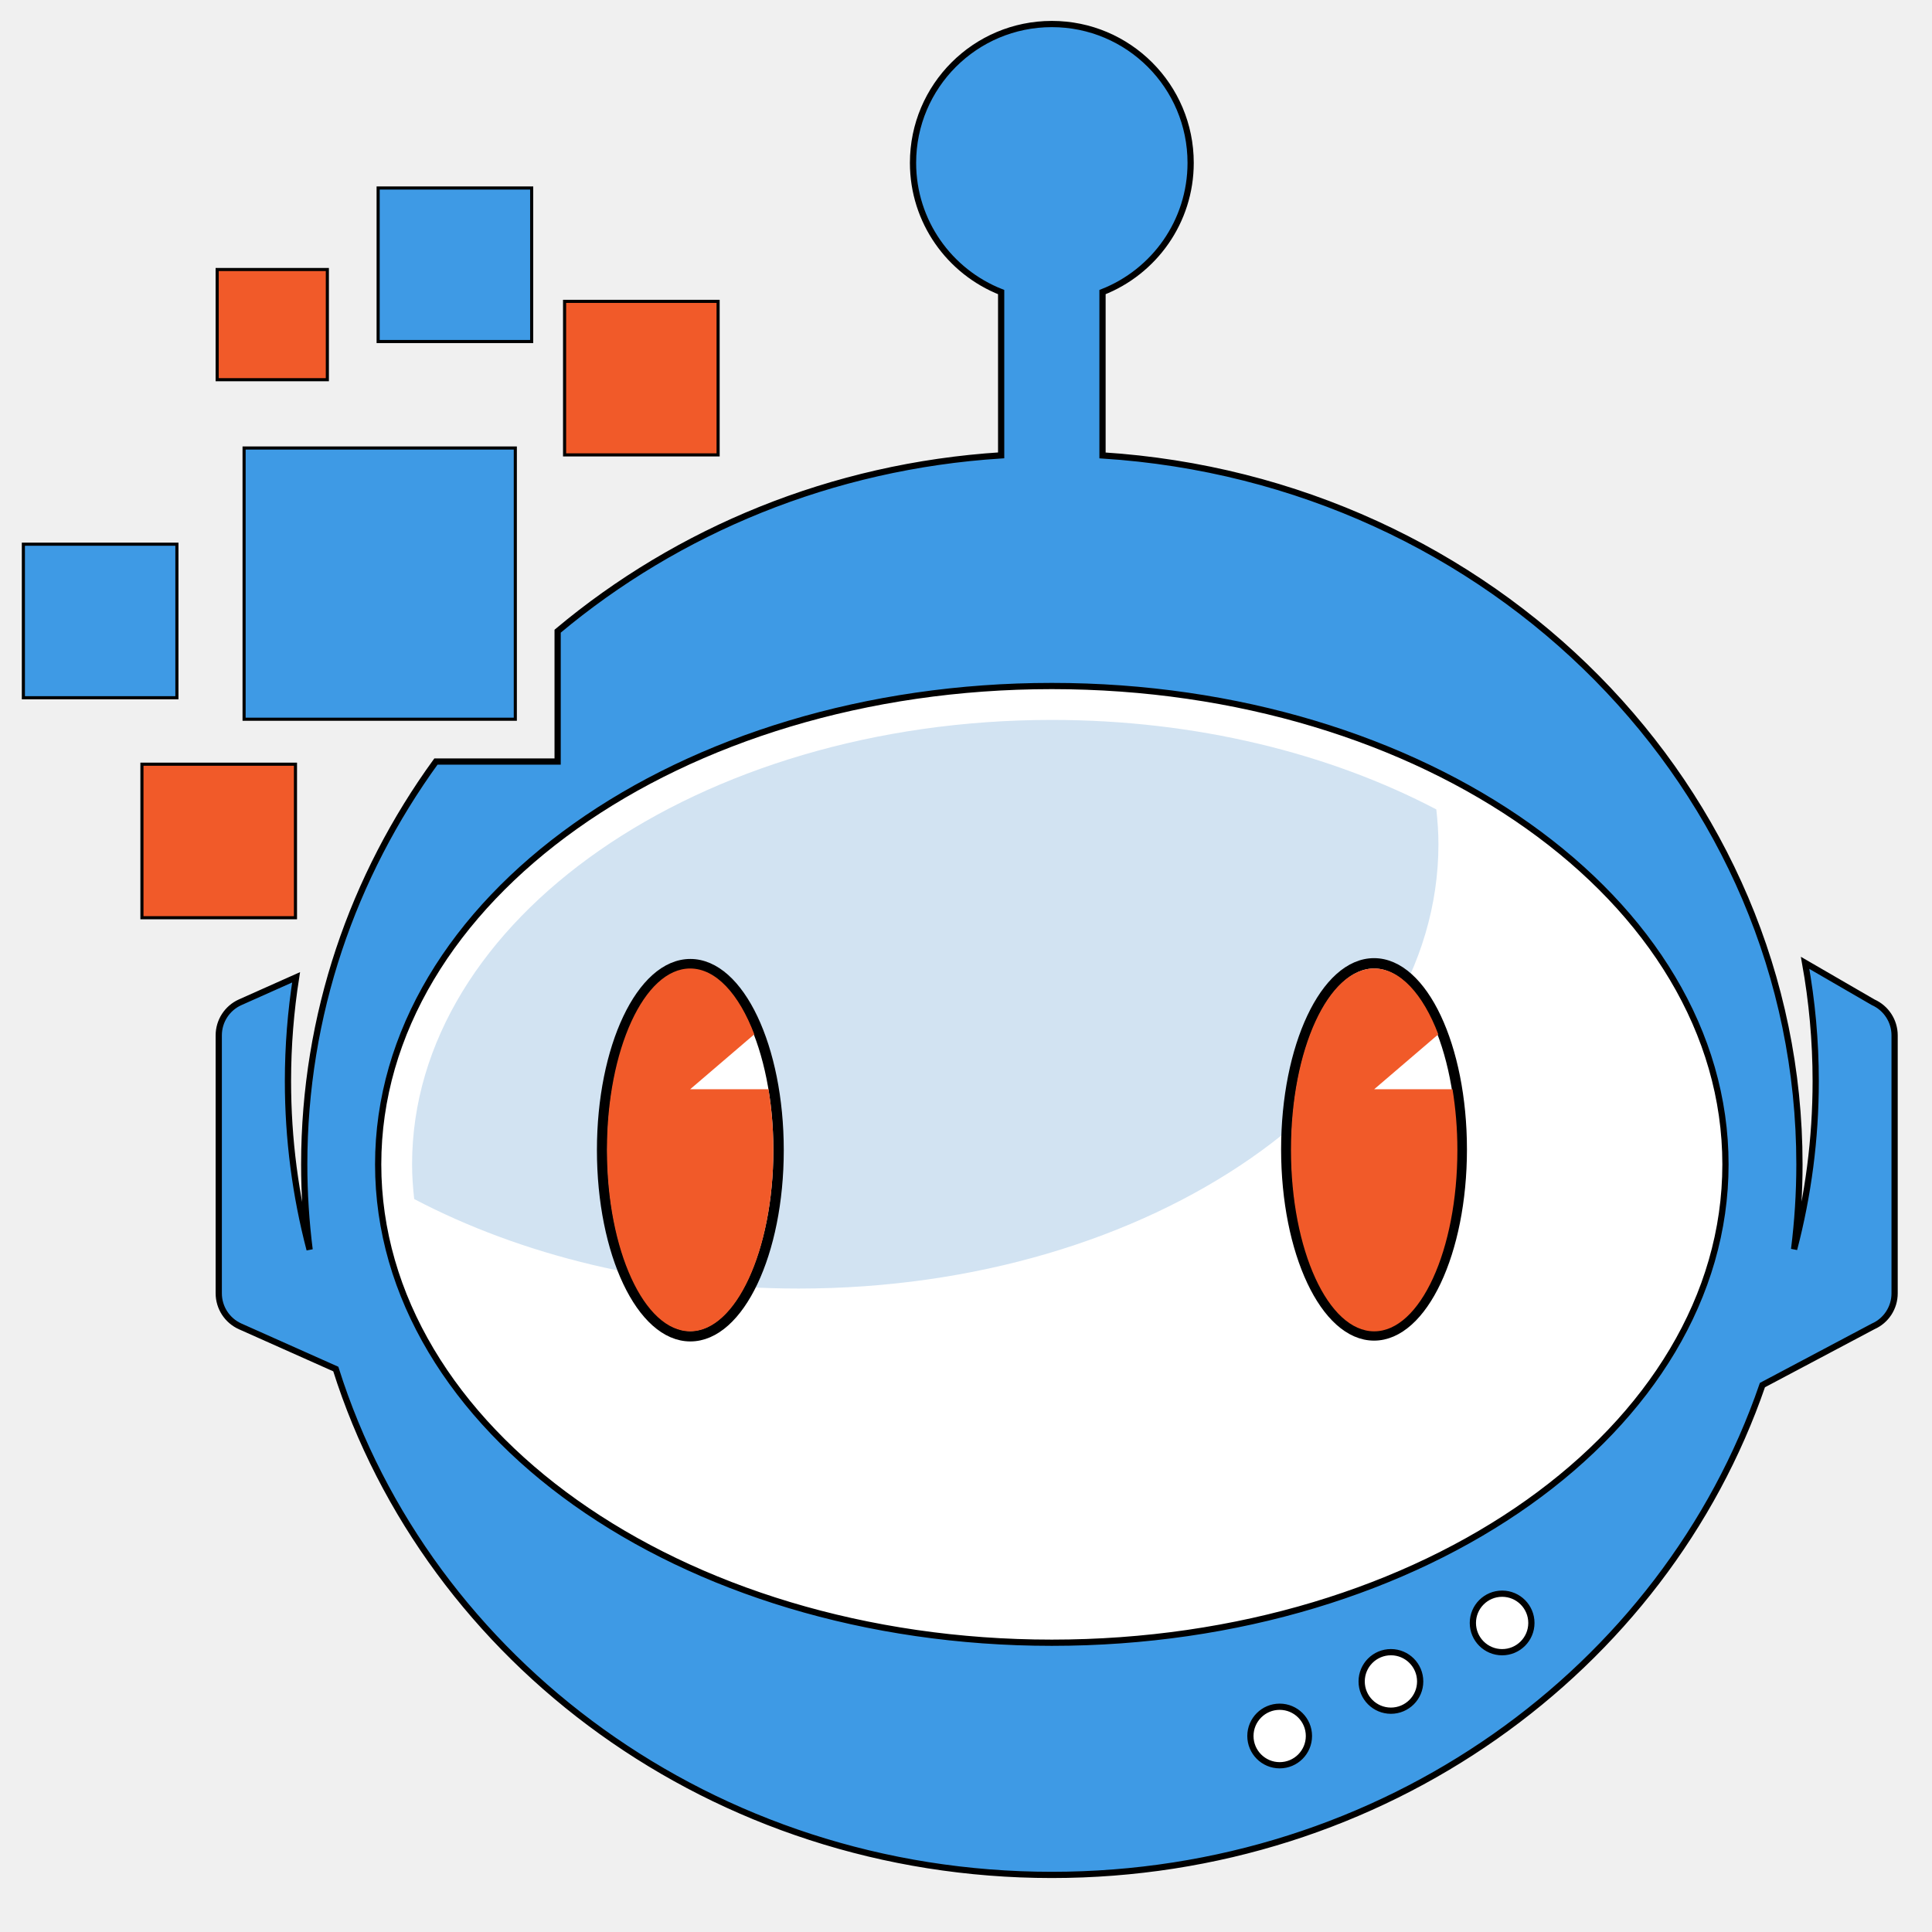
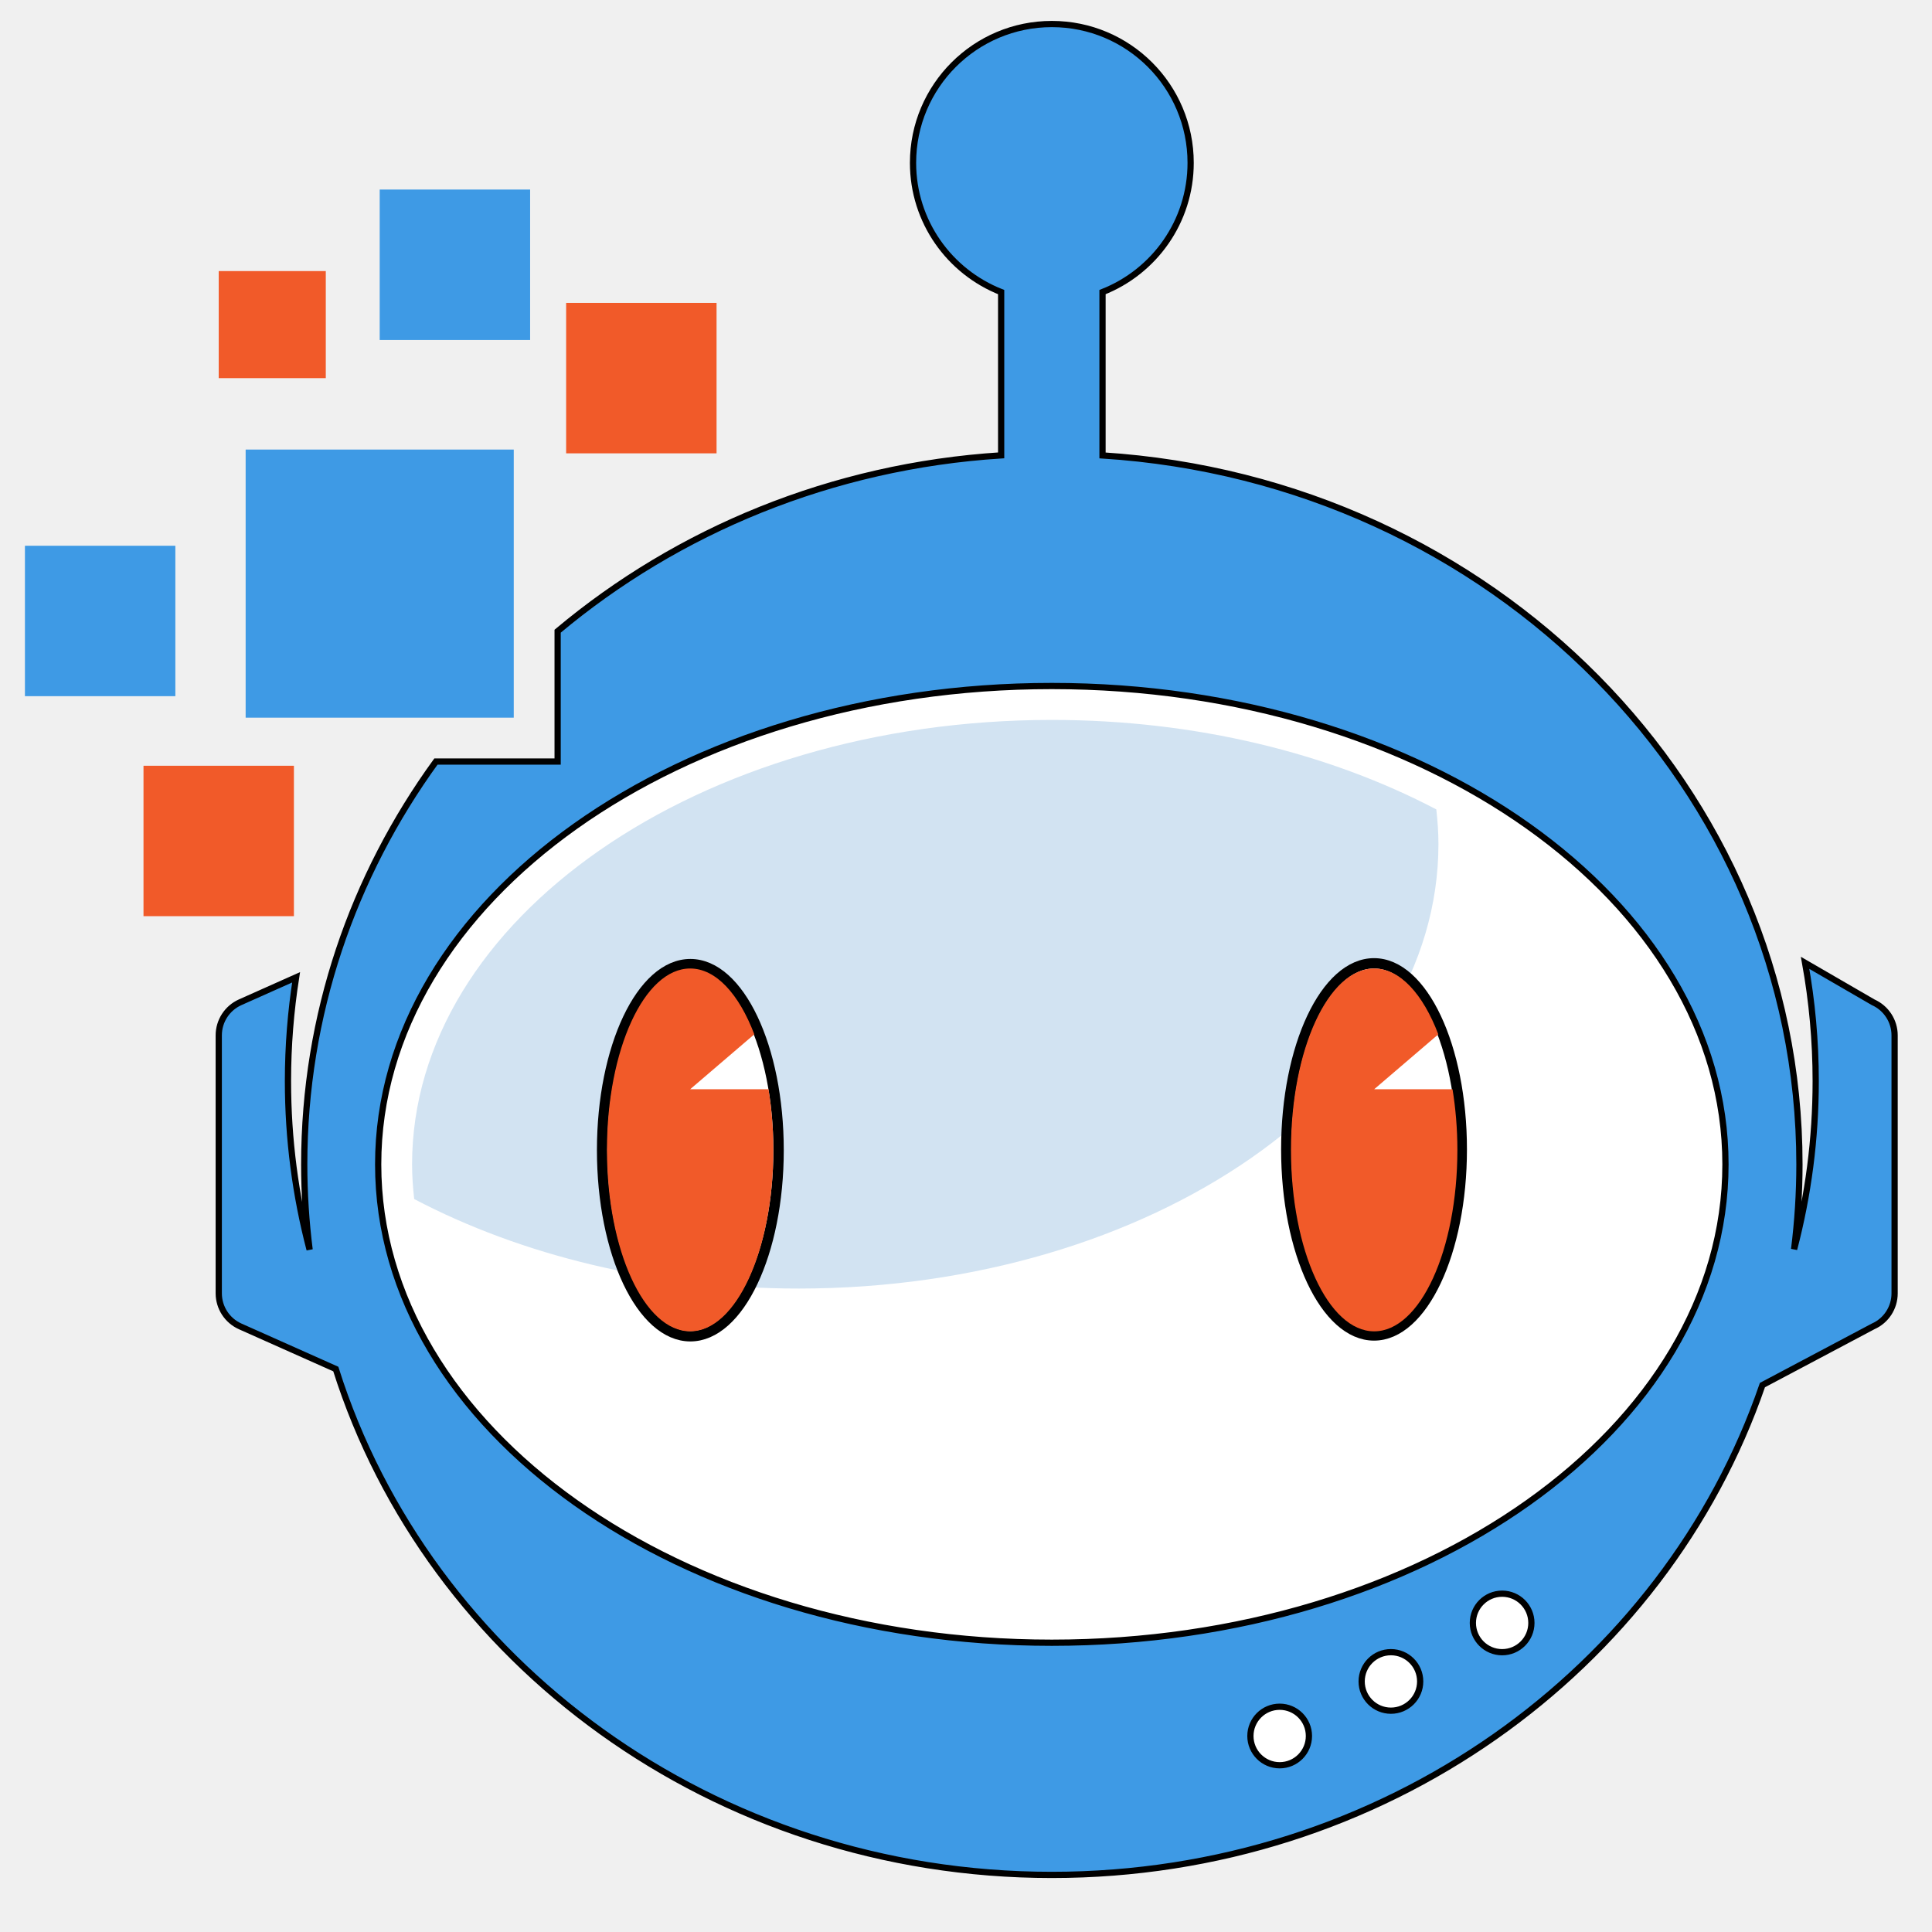
<svg xmlns="http://www.w3.org/2000/svg" version="1.1" id="Layer_1" x="0px" y="0px" width="62" height="62" viewBox="0 0 62 62" enable-background="new 0 0 60 60" xml:space="preserve">
  <defs id="defs70" />
  <g id="g65">
    <ellipse transform="rotate(-24.21207)" fill="#ffffff" cx="17.82" cy="67.352" rx="7.435" ry="2.777" id="ellipse37" style="stroke-width:1" />
    <ellipse fill="#ffffff" cx="33.996" cy="37.242" rx="22.032" ry="15.636" id="ellipse39" style="stroke:none;stroke-linecap:butt;stroke-opacity:1" />
    <g id="g63" style="stroke-width:0.2;stroke-dasharray:none" transform="translate(0.8,0.2)">
-       <rect x="17.368" y="9.521" fill="#f15a29" width="4.827" height="4.827" id="rect41" style="stroke:#000000;stroke-width:0.2;stroke-dasharray:none;stroke-opacity:1;paint-order:markers stroke fill" />
-       <rect x="6.219" y="8.499" fill="#f15a29" width="3.436" height="3.436" id="rect43" style="stroke:#000000;stroke-width:0.2;stroke-dasharray:none;stroke-opacity:1;paint-order:markers stroke fill" />
-       <rect x="3.805" y="24.374" fill="#f15a29" width="4.827" height="4.827" id="rect45" style="stroke:#000000;stroke-width:0.2;stroke-dasharray:none;stroke-opacity:1;paint-order:markers stroke fill" />
+       <rect x="17.368" y="9.521" fill="#f15a29" width="4.827" height="4.827" id="rect41" style="stroke:none;stroke-width:0.2;stroke-dasharray:none;stroke-opacity:1;paint-order:markers stroke fill" />
+       <rect x="6.219" y="8.499" fill="#f15a29" width="3.436" height="3.436" id="rect43" style="stroke:none;stroke-width:0.2;stroke-dasharray:none;stroke-opacity:1;paint-order:markers stroke fill" />
+       <rect x="3.805" y="24.374" fill="#f15a29" width="4.827" height="4.827" id="rect45" style="stroke:none;stroke-width:0.2;stroke-dasharray:none;stroke-opacity:1;paint-order:markers stroke fill" />
      <path fill="#d2e3f2" d="m 12.424,37.166 c 0,0.375 0.027,0.745 0.068,1.113 3.437,1.802 7.711,2.872 12.339,2.872 11.32,0 20.53,-6.398 20.53,-14.263 0,-0.375 -0.027,-0.745 -0.068,-1.113 -3.437,-1.802 -7.711,-2.872 -12.339,-2.872 -11.32,0 -20.53,6.398 -20.53,14.263 z" id="path47" style="stroke-width:0.2;stroke-dasharray:none" />
      <g id="g61" style="stroke-width:0.2;stroke-dasharray:none">
-         <rect x="7.083" y="14.227" fill="#3e9ae5" width="8.604" height="8.604" id="rect53" style="stroke:#000000;stroke-width:0.2;stroke-dasharray:none;stroke-opacity:1;paint-order:markers stroke fill" />
-         <rect x="11.385" y="5.883" fill="#3e9ae5" width="4.827" height="4.827" id="rect55" style="stroke:#000000;stroke-width:0.2;stroke-dasharray:none;stroke-opacity:1;paint-order:markers stroke fill" />
-         <rect y="17.314" fill="#3e9ae5" width="4.827" height="4.827" id="rect57" style="stroke:#000000;stroke-width:0.2;stroke-dasharray:none;stroke-opacity:1;paint-order:markers stroke fill" x="0" />
+         <rect x="7.083" y="14.227" fill="#3e9ae5" width="8.604" height="8.604" id="rect53" style="stroke:none;stroke-width:0.2;stroke-dasharray:none;stroke-opacity:1;paint-order:markers stroke fill" />
+         <rect x="11.385" y="5.883" fill="#3e9ae5" width="4.827" height="4.827" id="rect55" style="stroke:none;stroke-width:0.2;stroke-dasharray:none;stroke-opacity:1;paint-order:markers stroke fill" />
+         <rect y="17.314" fill="#3e9ae5" width="4.827" height="4.827" id="rect57" style="stroke:none;stroke-width:0.2;stroke-dasharray:none;stroke-opacity:1;paint-order:markers stroke fill" x="0" />
        <path fill="#3e9ae5" d="m 59.311,31.964 -2.183,-1.265 c 0.222,1.234 0.34,2.501 0.34,3.794 0,1.86 -0.241,3.667 -0.693,5.397 0.112,-0.893 0.171,-1.802 0.171,-2.724 0,-12.075 -9.873,-21.956 -22.365,-22.751 V 9.173 c 1.656,-0.65 2.828,-2.261 2.828,-4.147 0,-2.46 -1.994,-4.455 -4.454,-4.455 -2.46,0 -4.455,1.994 -4.455,4.455 0,1.886 1.173,3.497 2.828,4.147 v 5.24 c -5.441,0.346 -10.385,2.417 -14.233,5.643 v 4.183 h -3.906 c -2.665,3.674 -4.226,8.127 -4.226,12.927 0,0.927 0.06,1.84 0.173,2.737 -0.454,-1.734 -0.695,-3.546 -0.695,-5.411 0,-1.131 0.09,-2.242 0.261,-3.329 l -1.793,0.8 C 6.49,32.15 6.22,32.566 6.22,33.025 v 8.279 c 0,0.459 0.27,0.875 0.689,1.062 l 3.067,1.368 c 2.968,9.391 12.132,16.234 22.978,16.234 10.646,0 19.668,-6.594 22.804,-15.719 l 3.553,-1.884 C 59.73,42.181 60,41.765 60,41.305 v -8.279 c 0,-0.459 -0.27,-0.875 -0.689,-1.062 z M 40.266,56.449 c -0.518,0 -0.939,-0.42 -0.939,-0.939 0,-0.518 0.42,-0.939 0.939,-0.939 0.518,0 0.939,0.42 0.939,0.939 0,0.519 -0.42,0.939 -0.939,0.939 z m 3.57,-1.751 c -0.518,0 -0.939,-0.42 -0.939,-0.939 0,-0.518 0.42,-0.939 0.939,-0.939 0.518,0 0.939,0.42 0.939,0.939 0,0.519 -0.421,0.939 -0.939,0.939 z m 3.569,-1.877 c -0.518,0 -0.939,-0.42 -0.939,-0.939 0,-0.518 0.42,-0.939 0.939,-0.939 0.518,0 0.939,0.42 0.939,0.939 0,0.519 -0.42,0.939 -0.939,0.939 z M 32.954,52.517 c -11.939,0 -21.618,-6.873 -21.618,-15.351 0,-8.478 9.679,-15.351 21.618,-15.351 11.939,0 21.618,6.873 21.618,15.351 0,8.478 -9.679,15.351 -21.618,15.351 z" id="path59" style="stroke:#000000;stroke-width:0.2;stroke-dasharray:none;stroke-opacity:1" />
      </g>
    </g>
    <ellipse style="fill:#ffffff;fill-opacity:1;stroke:#000000;stroke-width:0.334;stroke-linecap:butt;stroke-linejoin:bevel;stroke-dasharray:none;stroke-opacity:1" id="path18495" ry="5.97" rx="2.831" cy="36.911" cx="22.154" />
    <ellipse style="fill:#ffffff;fill-opacity:1;stroke:#000000;stroke-width:0.332;stroke-linecap:butt;stroke-linejoin:bevel;stroke-dasharray:none;stroke-opacity:1" id="path18495-2" ry="5.971" rx="2.816" cy="36.885" cx="44.094" />
    <path fill="#f15a29" d="m 22.148,34.955 2.058,-1.762 c -0.49,-1.29 -1.23,-2.113 -2.058,-2.113 -1.474,0 -2.67,2.606 -2.67,5.822 0,3.215 1.195,5.822 2.67,5.822 1.474,0 2.67,-2.606 2.67,-5.822 0,-0.684 -0.057,-1.337 -0.156,-1.947 z" id="path51" style="stroke:none;stroke-width:0.33;stroke-dasharray:none;stroke-opacity:1" />
    <path fill="#f15a29" d="m 44.099,34.955 2.058,-1.762 c -0.49,-1.29 -1.23,-2.113 -2.058,-2.113 -1.474,0 -2.67,2.606 -2.67,5.822 0,3.215 1.195,5.822 2.67,5.822 1.475,0 2.67,-2.606 2.67,-5.822 0,-0.684 -0.057,-1.337 -0.156,-1.947 z" id="path49" style="stroke:none;stroke-width:0.5;stroke-dasharray:none;stroke-opacity:1" />
  </g>
</svg>
